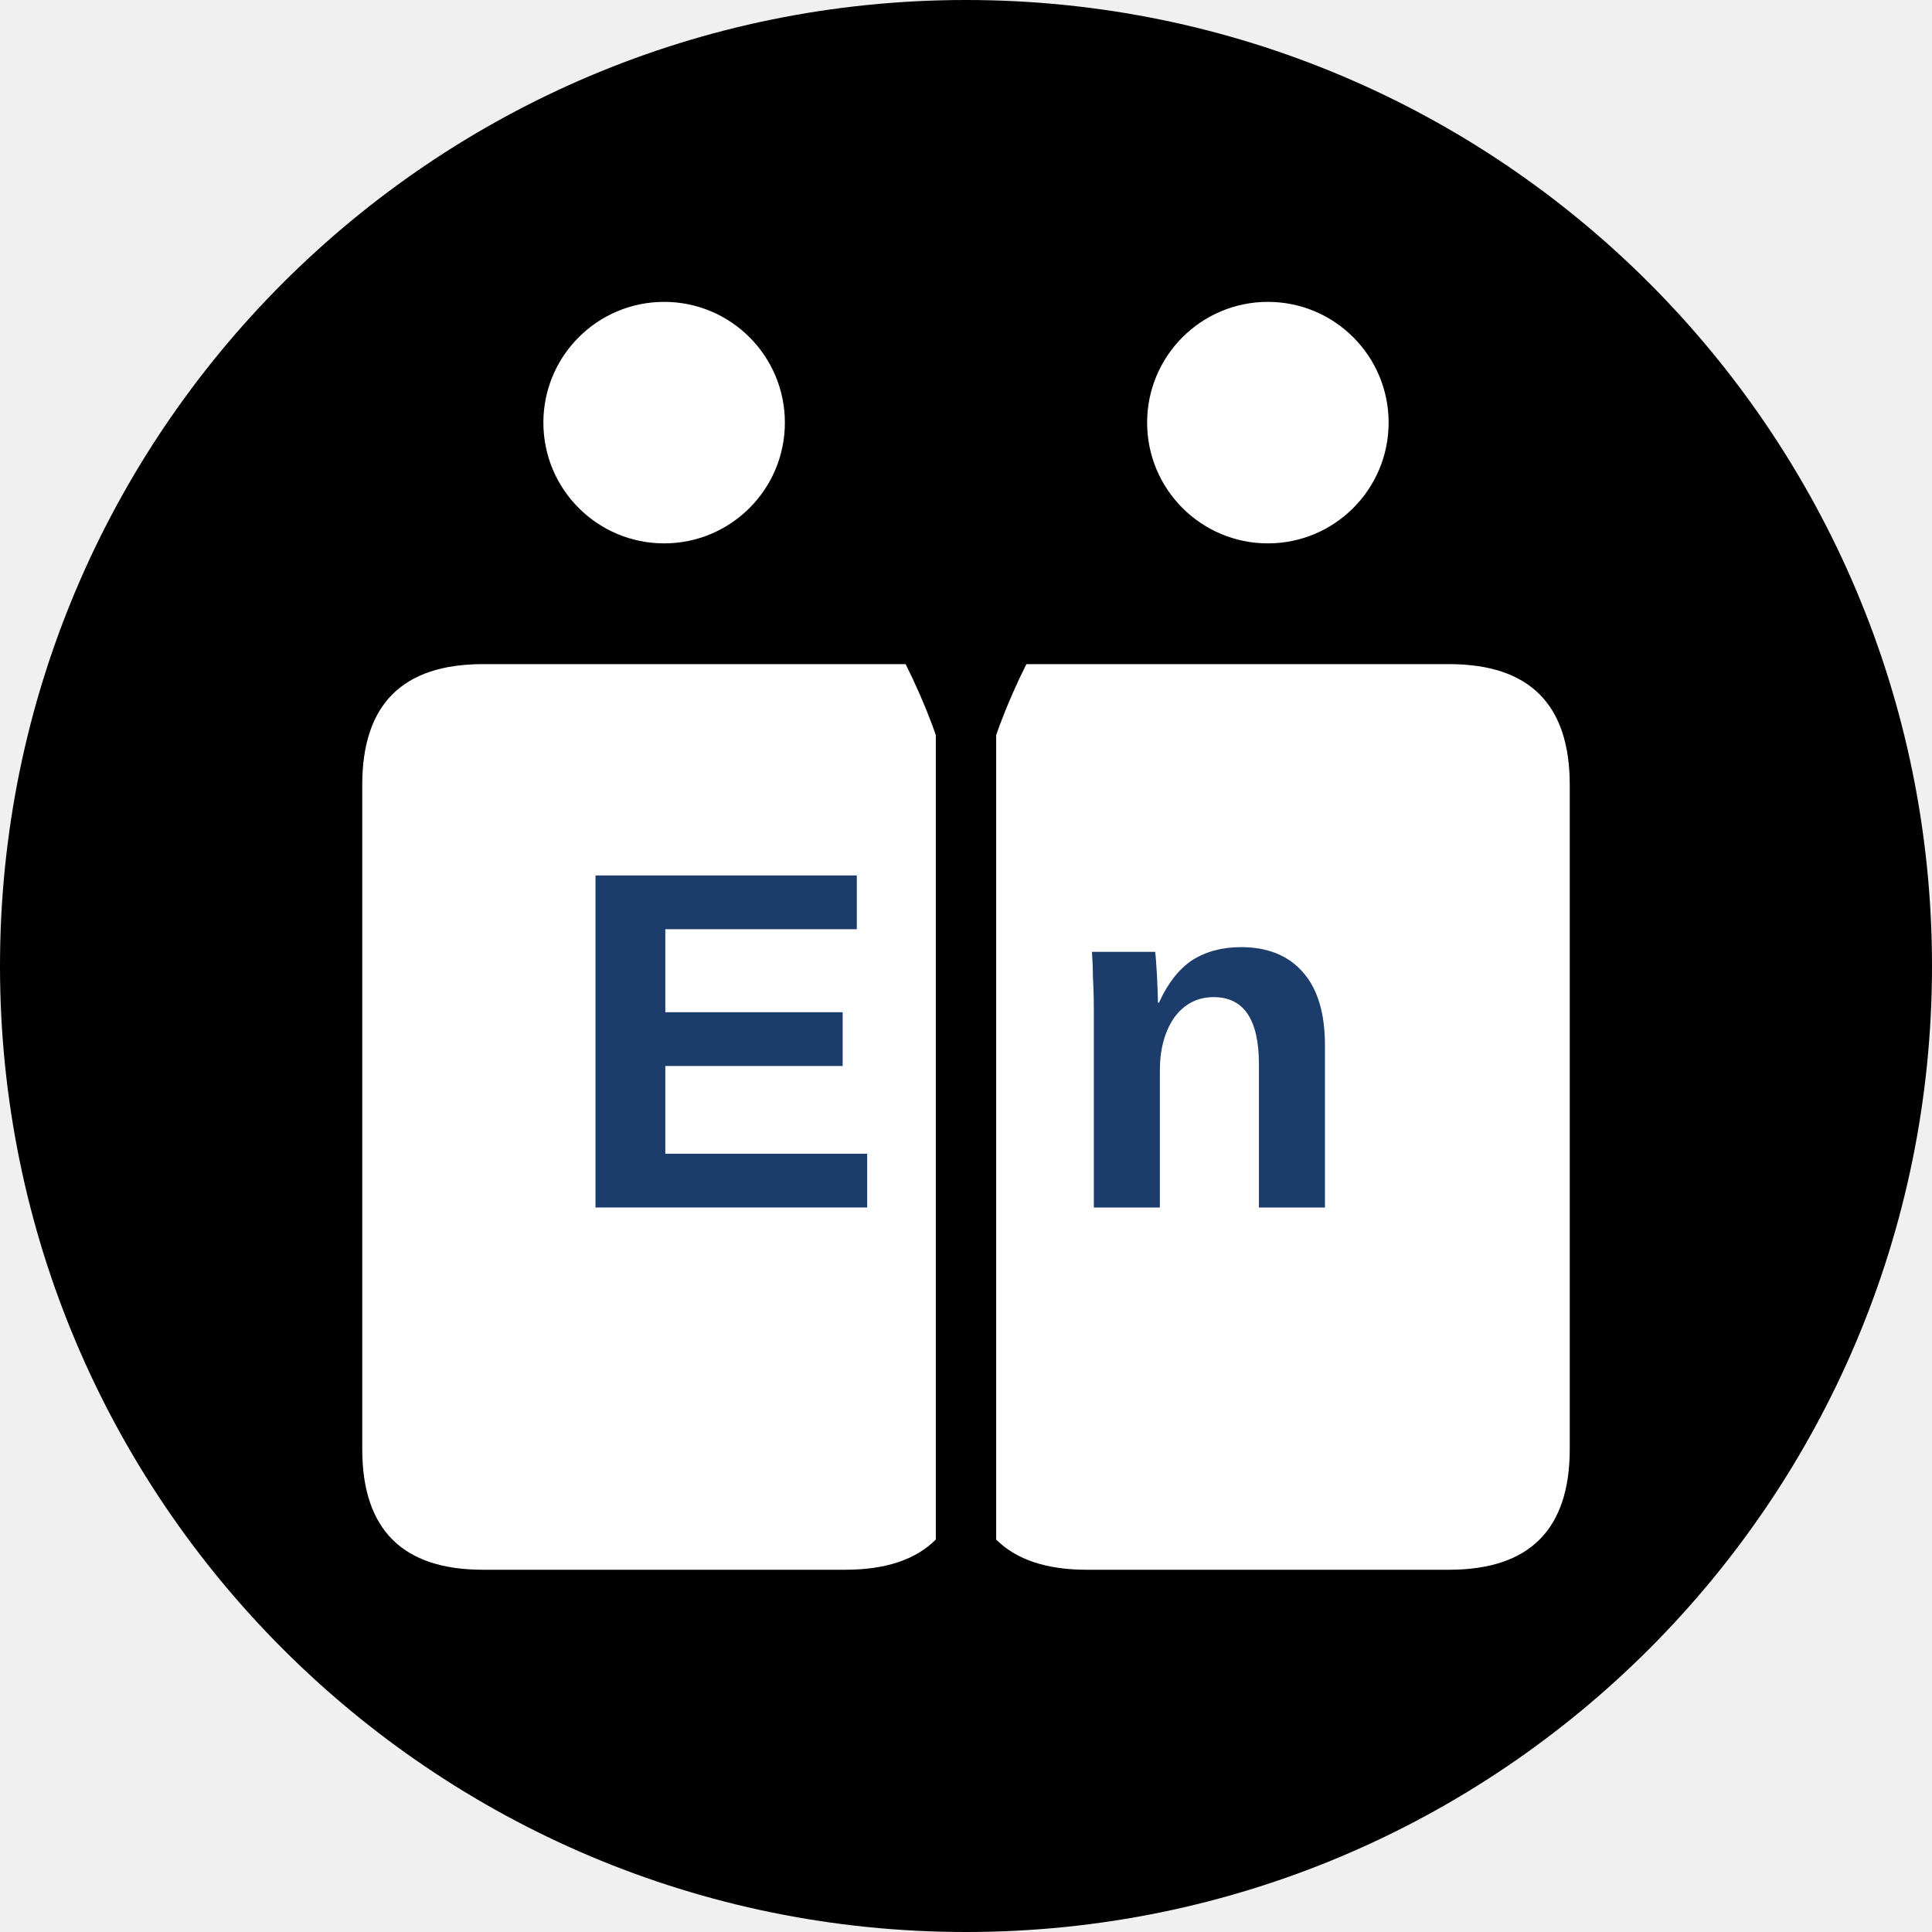
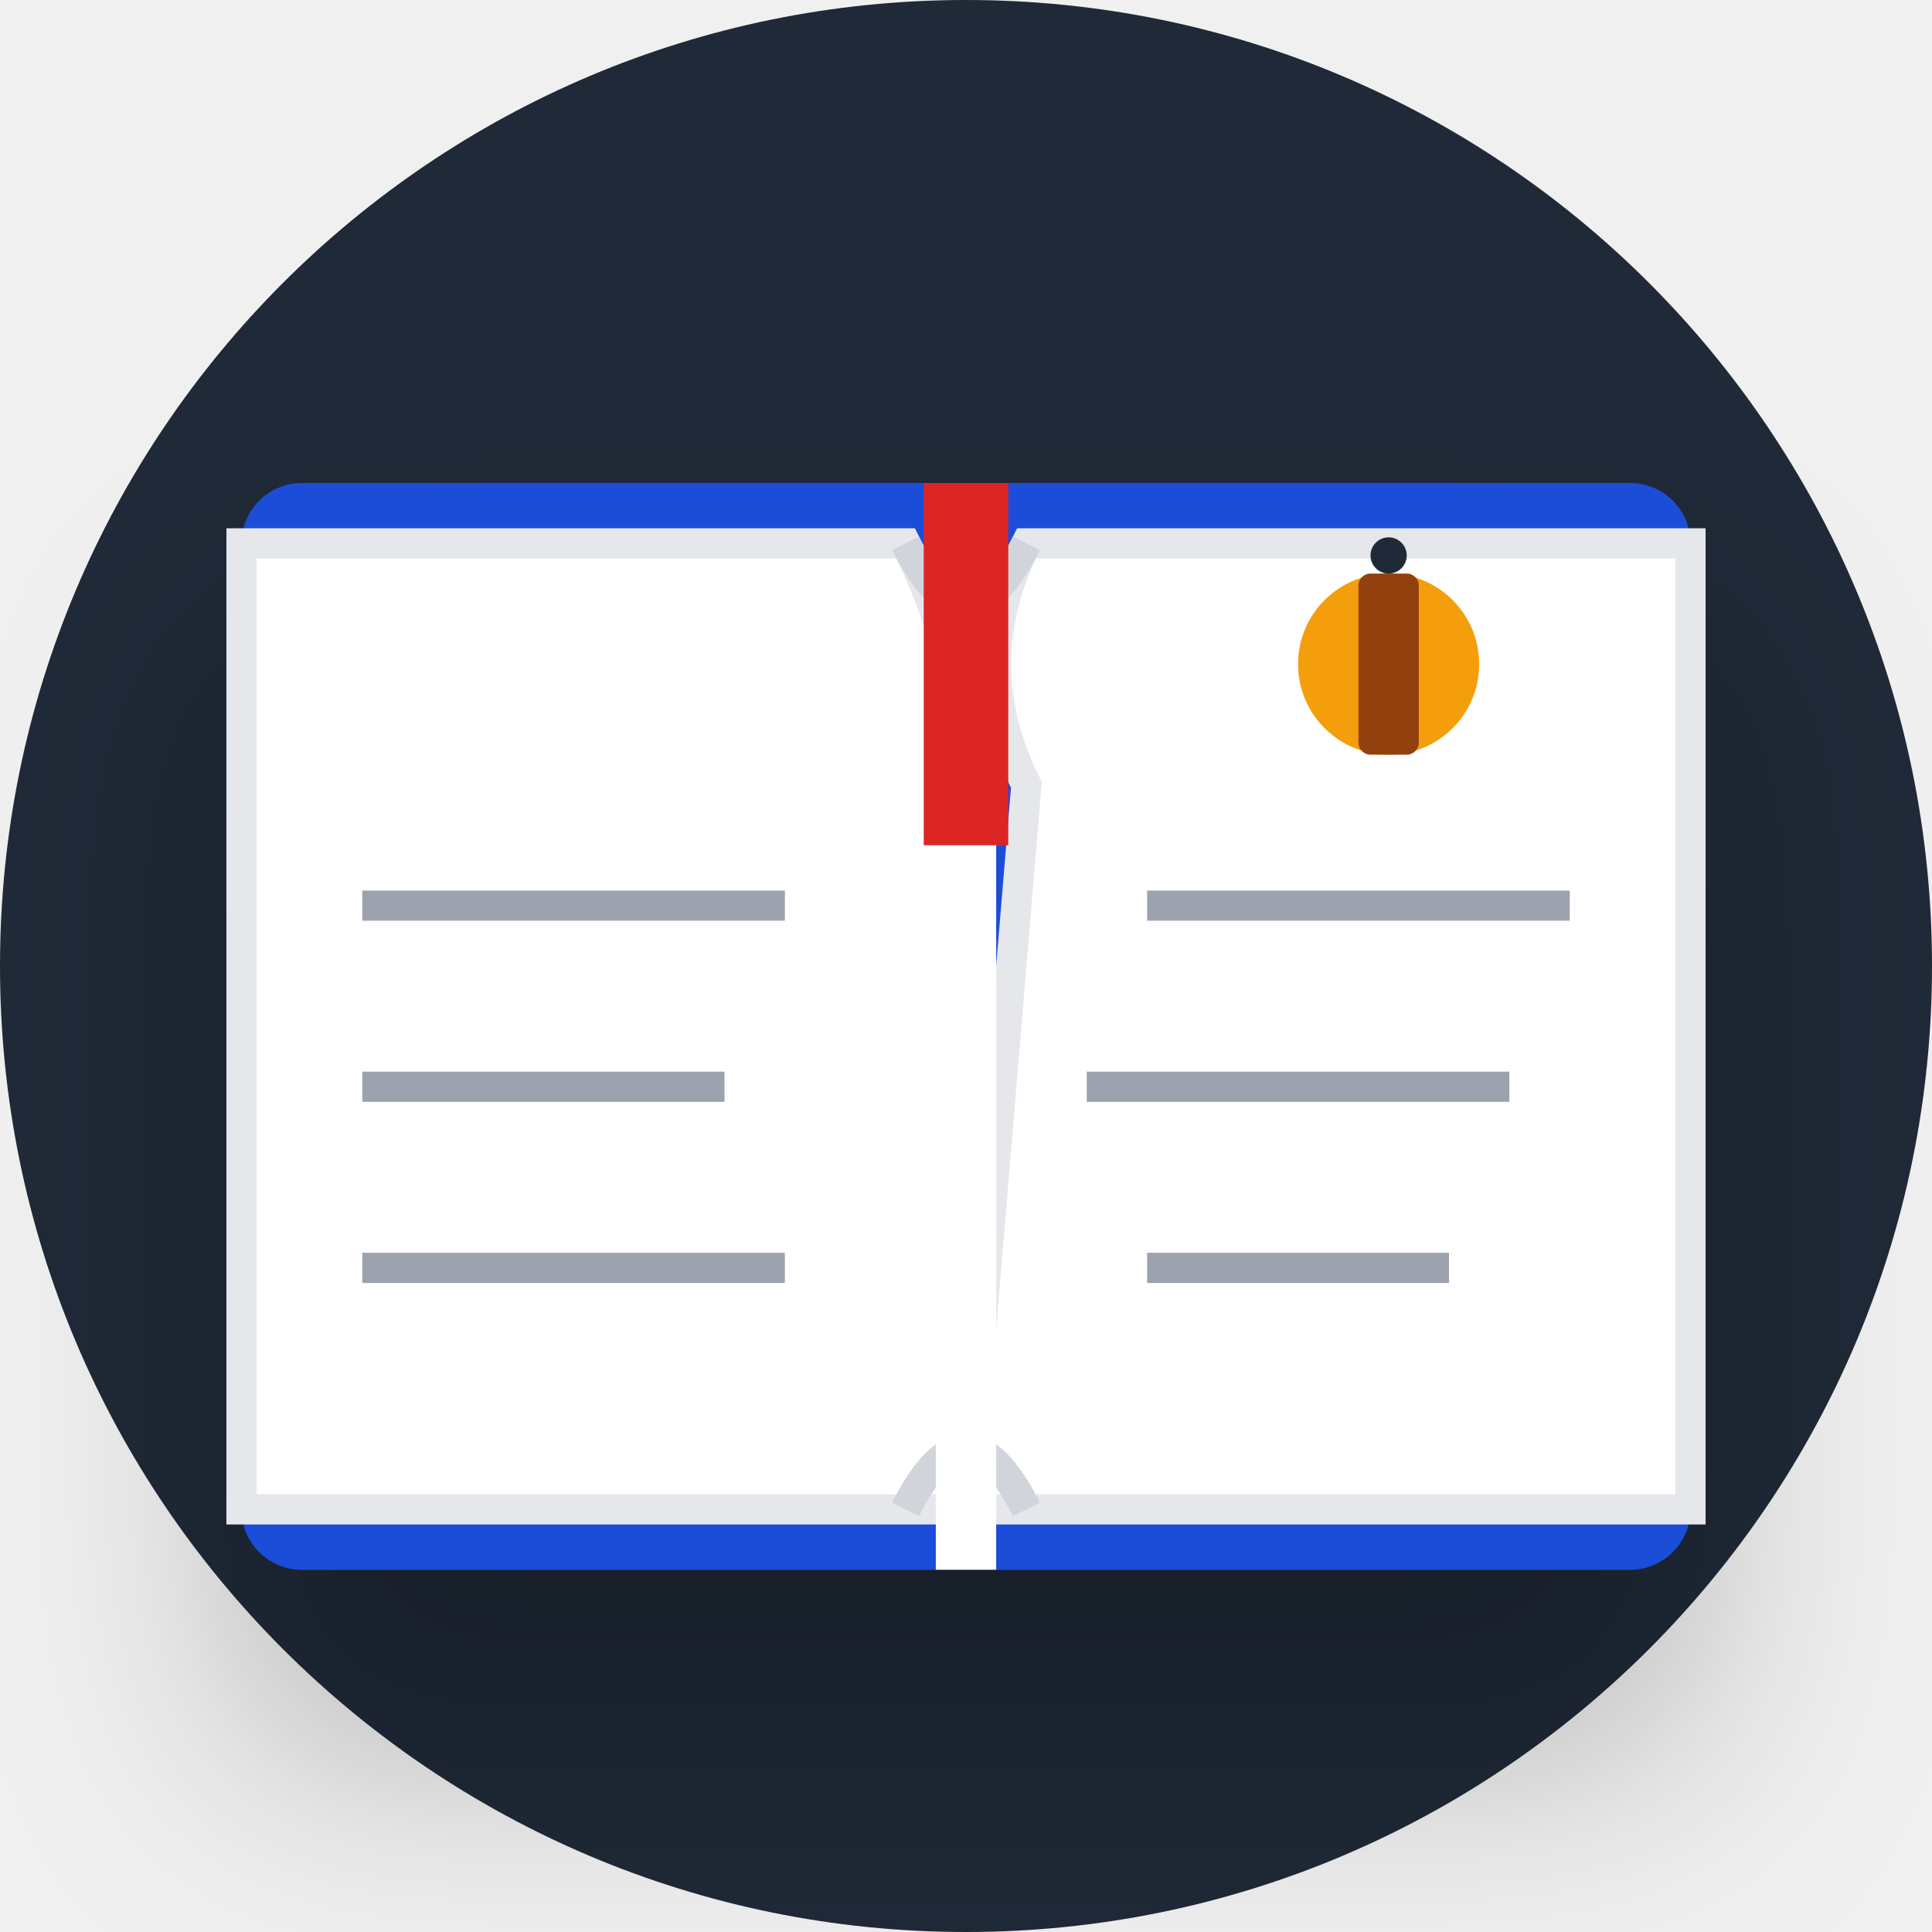
<svg xmlns="http://www.w3.org/2000/svg" width="32" height="32" viewBox="0 0 32 32">
-   <circle cx="16" cy="16" r="16" fill="#000000" />
-   <circle cx="11" cy="7" r="2" fill="#ffffff" />
-   <circle cx="21" cy="7" r="2" fill="#ffffff" />
-   <path d="M 6 13 Q 6 11 8 11 L 15 11 Q 16 13 16 15 L 16 24 Q 16 26 14 26 L 8 26 Q 6 26 6 24 Z" fill="#ffffff" />
-   <path d="M 16 15 Q 16 13 17 11 L 24 11 Q 26 11 26 13 L 26 24 Q 26 26 24 26 L 18 26 Q 16 26 16 24 Z" fill="#ffffff" />
-   <path d="M 8 11 Q 16 15 24 11" fill="none" stroke="#ffffff" stroke-width="0" />
-   <rect x="15.5" y="11" width="1" height="15" fill="#000000" />
-   <rect x="15.5" y="26" width="1" height="3" fill="#000000" />
-   <text x="12" y="20" font-family="Arial, sans-serif" font-size="8" font-weight="bold" text-anchor="middle" fill="#1c3c6c">E</text>
-   <text x="20" y="20" font-family="Arial, sans-serif" font-size="8" font-weight="bold" text-anchor="middle" fill="#1c3c6c">n</text>
+   <defs>
+     <linearGradient id="blueGradient" x1="0" y1="0" x2="1" y2="1">
+       <stop offset="0%" stop-color="#60a5fa" />
+       <stop offset="100%" stop-color="#1d4ed8" />
+     </linearGradient>
+     <filter id="shadow" x="-50%" y="-50%" width="200%" height="200%">
+       <feDropShadow dx="0" dy="3" stdDeviation="2" flood-color="#000" flood-opacity="0.25" />
+     </filter>
+   </defs>
+   <circle cx="16" cy="16" r="16" fill="#1f2937" />
+   <rect x="4" y="8" width="24" height="18" rx="1" fill="#1d4ed8" filter="url(#shadow)" />
+   <path d="M 4 9 L 15 9 Q 16 11 16 13 L 16 25 L 4 25 Q 4 25 4 24 Z" fill="#ffffff" stroke="#e5e7eb" stroke-width="0.5" />
+   <path d="M 17 13 Q 16 11 17 9 L 28 9 L 28 25 L 16 25 Z" fill="#ffffff" stroke="#e5e7eb" stroke-width="0.5" />
+   <path d="M 15 9 Q 16 11 17 9" stroke="#d1d5db" stroke-width="0.5" fill="none" />
+   <path d="M 15 25 Q 16 23 17 25" stroke="#d1d5db" stroke-width="0.5" fill="none" />
+   <line x1="6" y1="15" x2="13" y2="15" stroke="#9ca3af" stroke-width="0.5" />
+   <line x1="6" y1="18" x2="12" y2="18" stroke="#9ca3af" stroke-width="0.5" />
+   <line x1="6" y1="21" x2="13" y2="21" stroke="#9ca3af" stroke-width="0.5" />
+   <line x1="19" y1="15" x2="26" y2="15" stroke="#9ca3af" stroke-width="0.5" />
+   <line x1="18" y1="18" x2="25" y2="18" stroke="#9ca3af" stroke-width="0.5" />
+   <line x1="19" y1="21" x2="24" y2="21" stroke="#9ca3af" stroke-width="0.5" />
+   <line x1="16" y1="8" x2="16" y2="26" stroke="#ffffff" stroke-width="1" />
+   <rect x="15.3" y="8" width="1.4" height="6" fill="#dc2626" />
+   <circle cx="23" cy="11" r="1.5" fill="#f59e0b" />
+   <rect x="22.5" y="9.5" width="1" height="3" fill="#92400e" rx="0.2" />
+   <circle cx="23" cy="9.2" r="0.3" fill="#1f2937" />
</svg>
